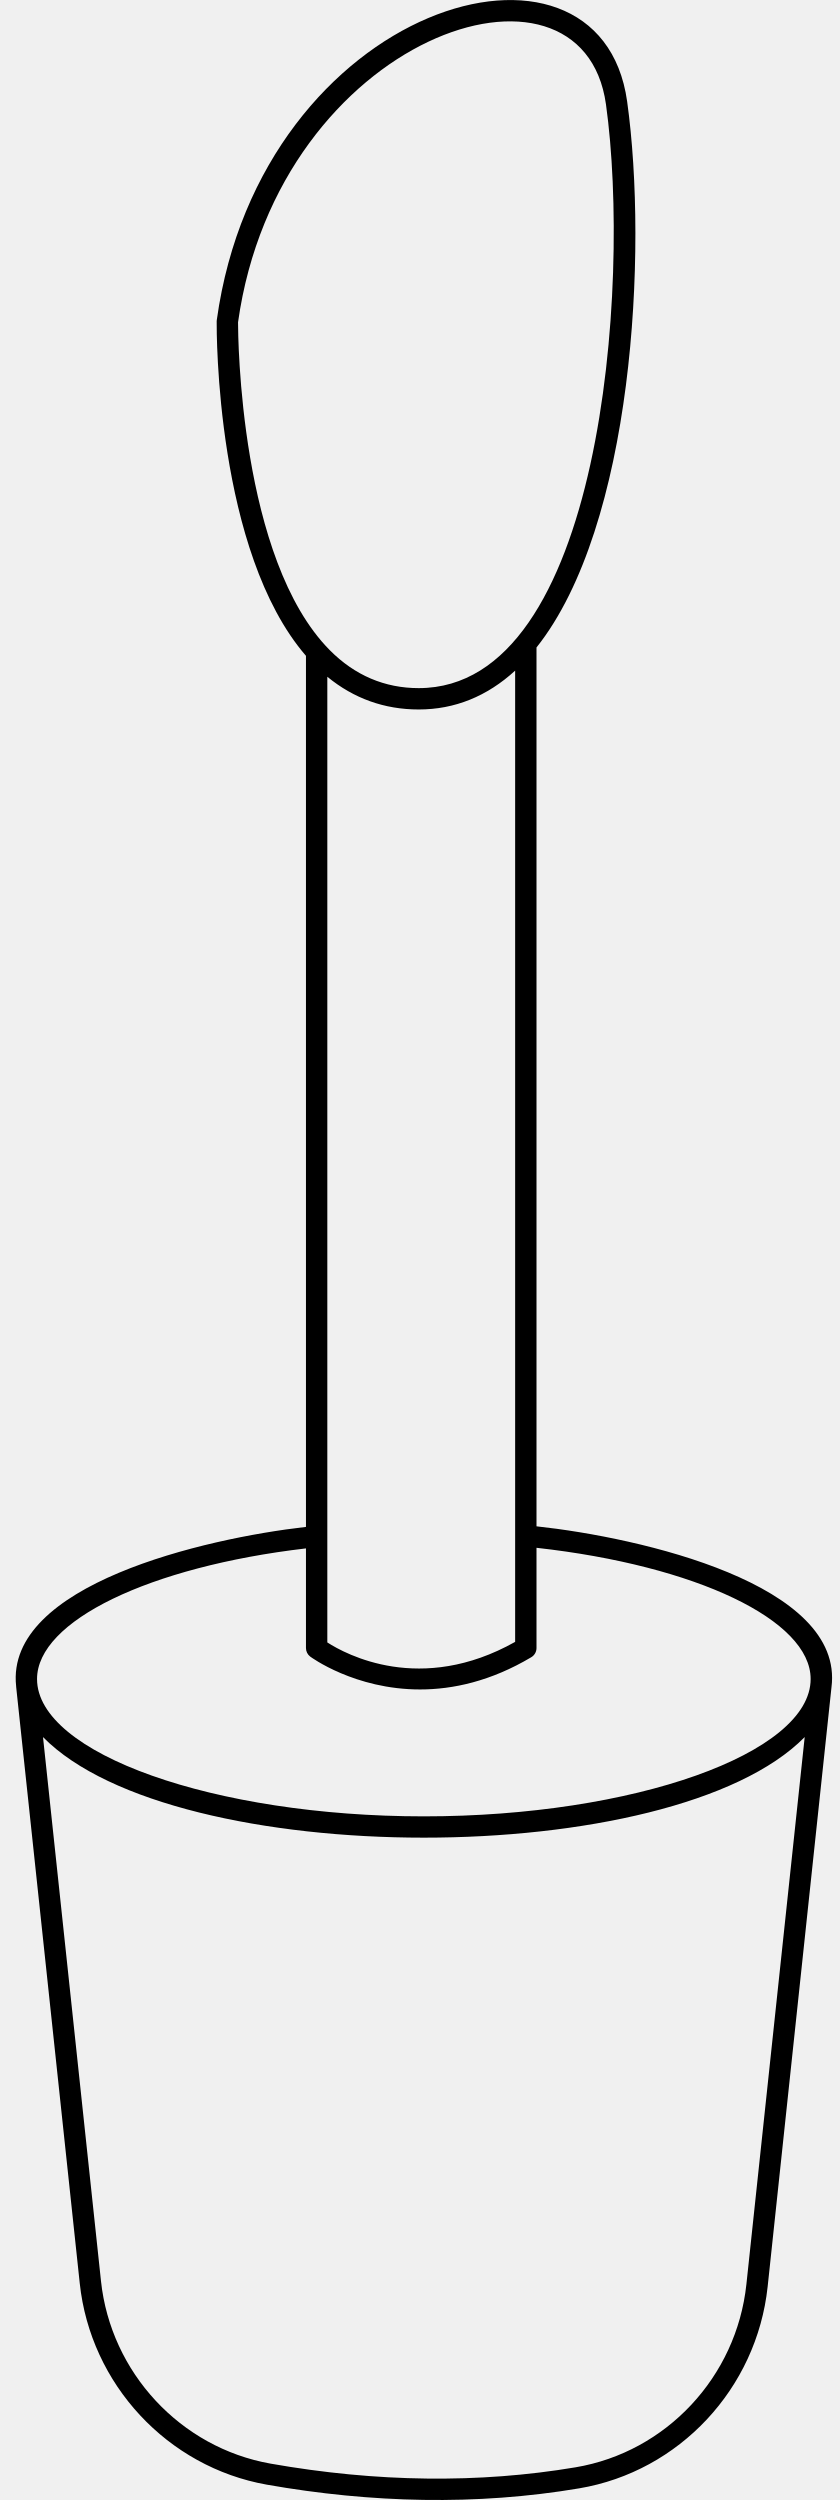
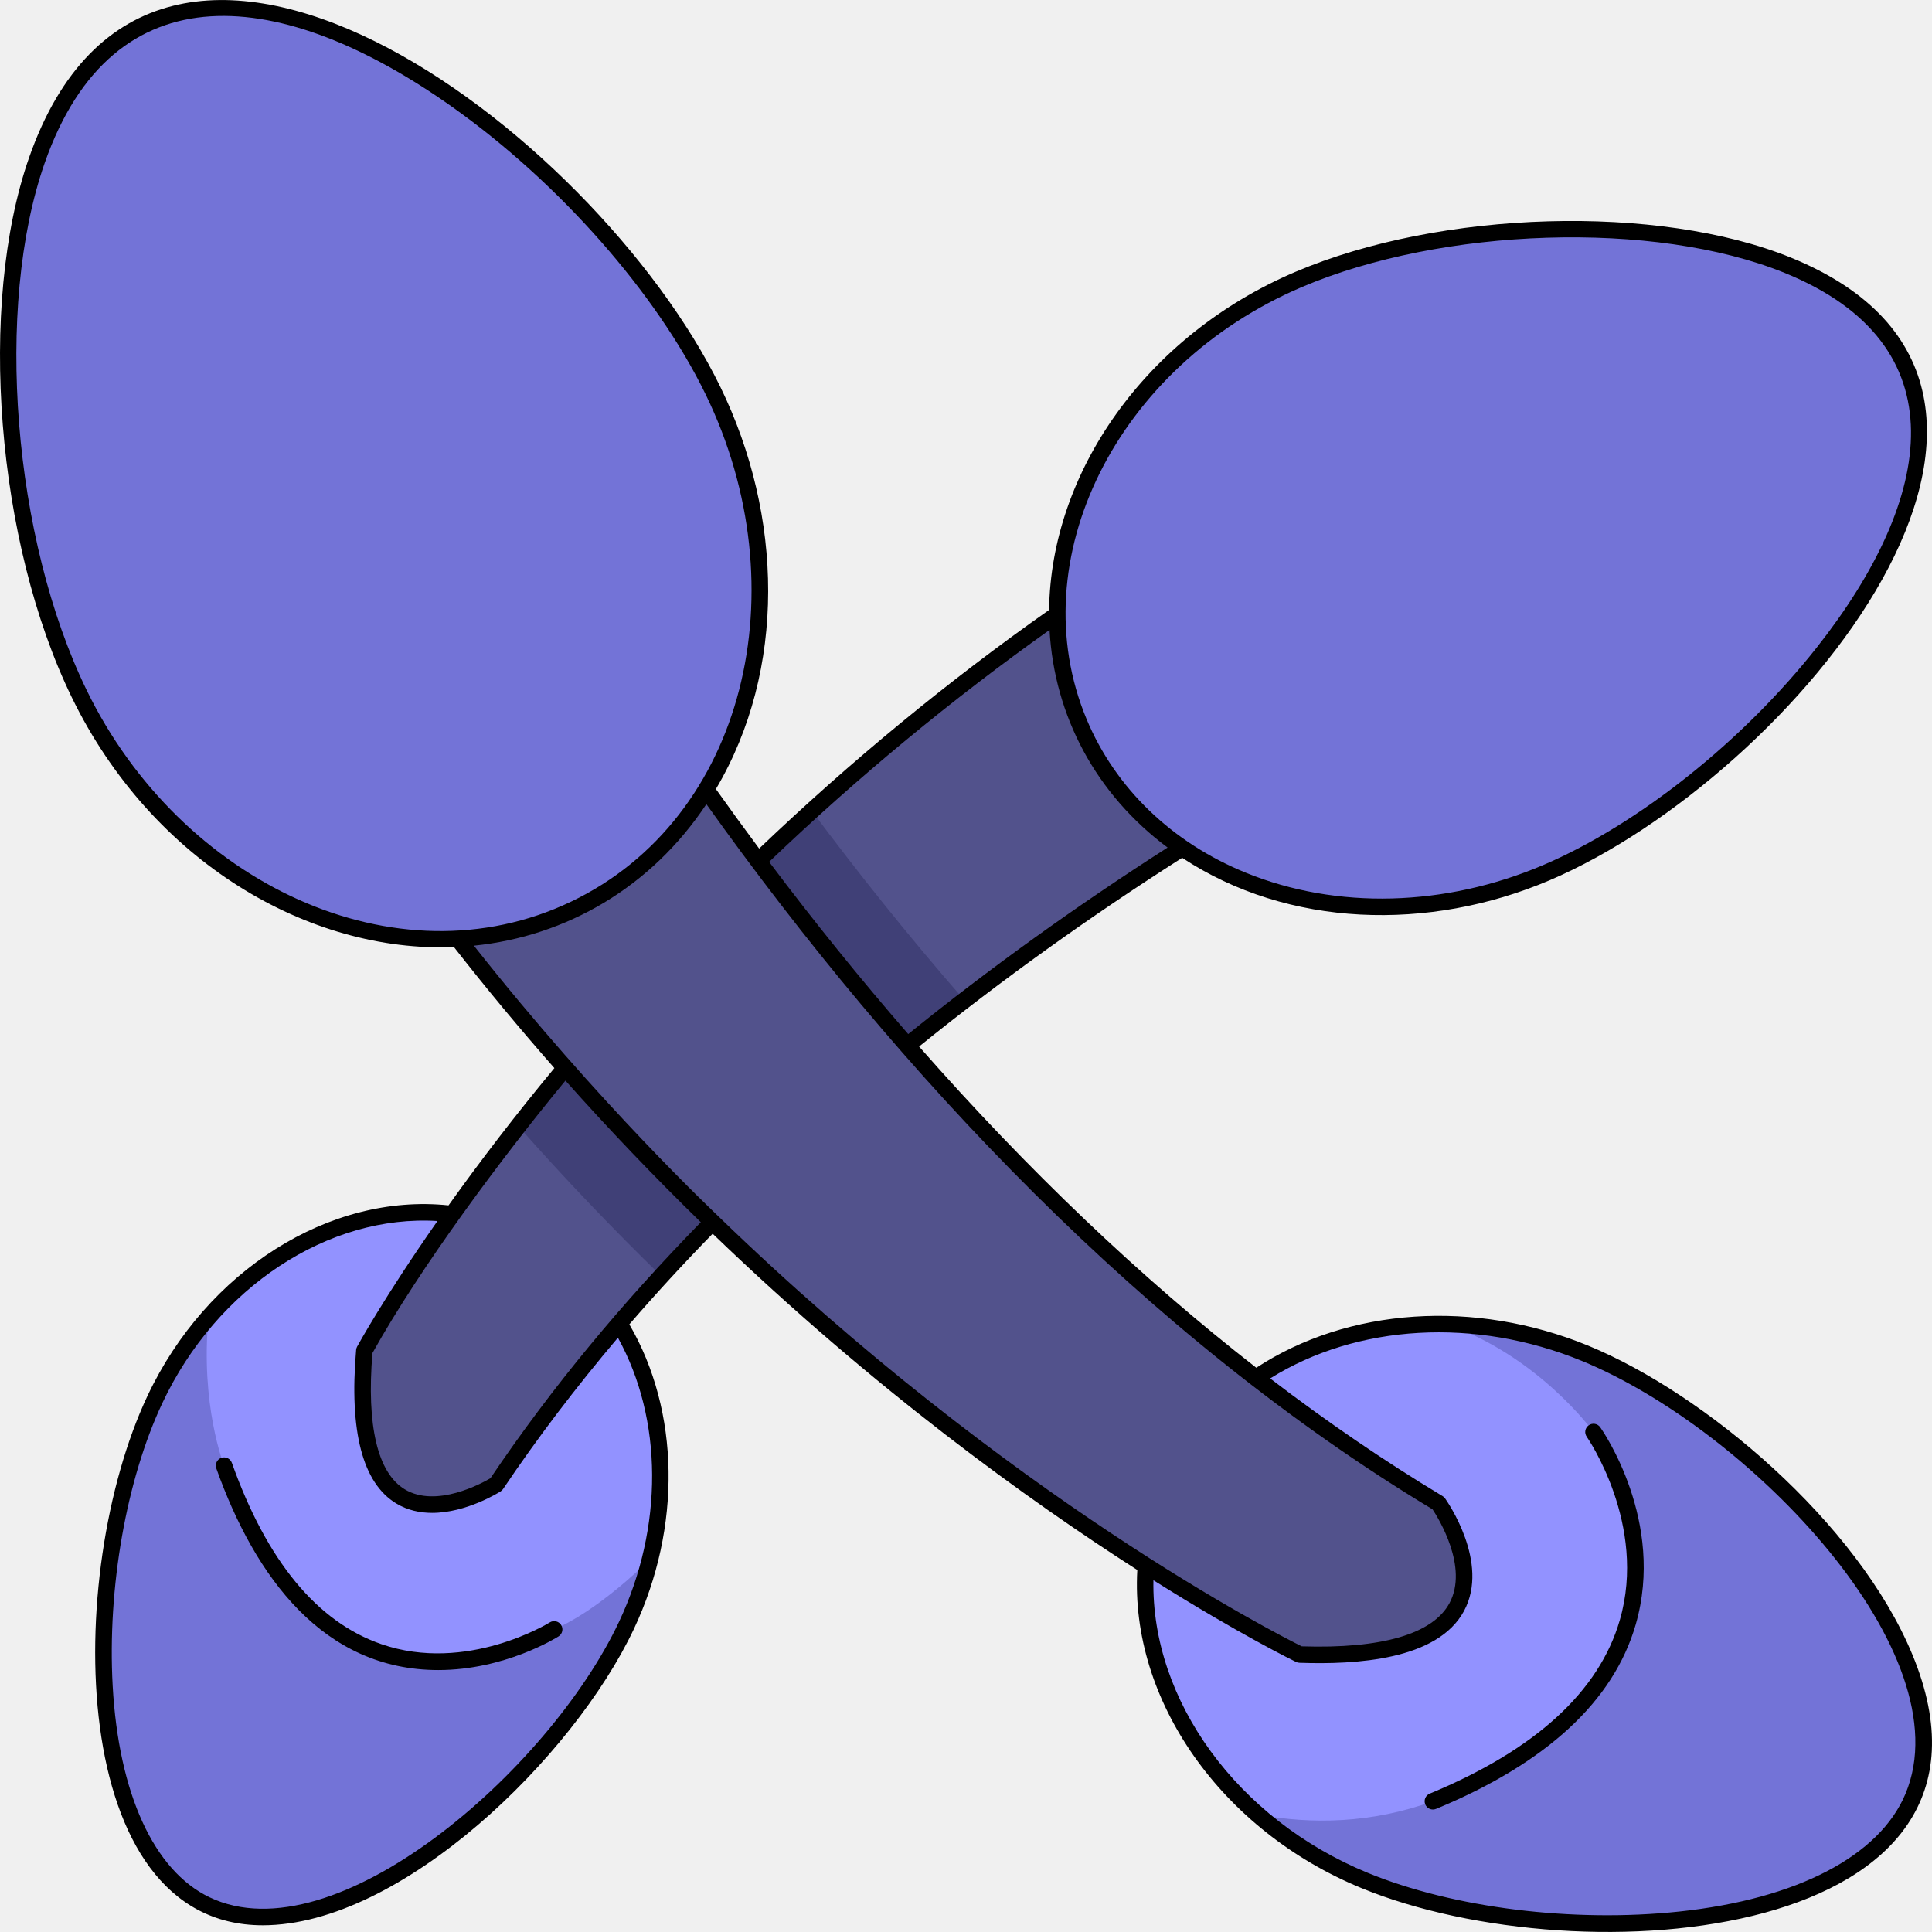
- <svg xmlns="http://www.w3.org/2000/svg" width="42" height="125" viewBox="0 0 42 125" fill="none">
-   <path d="M26.825 76.316V32.374C31.656 26.299 32.404 12.608 31.357 5.074C29.991 -4.758 13.04 0.14 10.839 16.003C10.836 16.026 10.834 16.049 10.834 16.072C10.83 16.553 10.789 27.575 15.298 32.791V76.345C10.211 76.924 0.261 79.236 0.806 84.304C0.812 84.403 0.703 83.358 3.987 114.162C4.523 119.21 8.37 123.352 13.34 124.233C18.548 125.152 23.825 125.284 28.957 124.418C33.962 123.576 37.837 119.43 38.382 114.335C41.392 86.074 41.568 84.417 41.573 84.372C42.242 79.201 32.022 76.879 26.825 76.316ZM16.366 33.838C17.687 34.923 19.22 35.474 20.936 35.474C22.734 35.474 24.351 34.82 25.757 33.532V82.094C21.034 84.75 17.286 82.715 16.366 82.121V33.838ZM30.299 5.221C31.564 14.323 30.067 34.406 20.936 34.406C19.234 34.406 17.739 33.768 16.492 32.511C11.981 27.962 11.902 16.81 11.902 16.114C13.919 1.751 29.115 -3.295 30.299 5.221ZM15.298 77.42V82.402C15.298 82.569 15.376 82.727 15.509 82.828C15.542 82.853 17.736 84.473 21.003 84.473C22.634 84.473 24.534 84.069 26.564 82.861C26.726 82.765 26.825 82.59 26.825 82.402V77.39C34.803 78.278 40.532 81.002 40.532 83.951C40.532 87.673 31.675 90.818 21.192 90.818C10.709 90.818 1.852 87.673 1.852 83.951C1.852 81.047 7.472 78.336 15.298 77.42ZM37.319 114.222C36.825 118.842 33.314 122.602 28.779 123.365C23.958 124.178 18.826 124.116 13.527 123.181C9.022 122.383 5.536 118.627 5.049 114.049L2.15 86.854C8.74 93.555 33.639 93.564 40.235 86.853L37.319 114.222Z" fill="black" />
+ <svg xmlns="http://www.w3.org/2000/svg" width="125" height="125" viewBox="0 0 125 125" fill="none">
+   <g clip-path="url(#clip0_1_646)">
+     <path d="M40.532 105.162C35.852 115.095 21.747 127.269 13.32 123.233C4.896 119.2 5.342 100.482 10.021 90.549C14.857 80.286 25.602 75.965 33.748 79.865C42.462 84.037 45.055 95.565 40.532 105.162Z" fill="#7373D7" />
+     <path d="M42.054 100.904C40.059 102.808 37.866 104.547 35.855 105.421C35.855 105.421 21.504 114.497 14.498 94.825C14.498 94.825 12.946 90.92 13.491 85.218C18.878 79.048 27.014 76.641 33.748 79.865C40.989 83.332 44.25 92.181 42.054 100.904Z" fill="#9292FF" />
+     <path d="M93.585 45.281C93.585 45.281 78.855 52.041 62.396 64.715C50.977 73.499 40.169 84.032 32.108 96.038C32.108 96.038 22.289 102.312 23.574 87.386C23.574 87.386 26.814 81.425 33.529 72.854C45.581 57.482 60.659 43.982 77.418 33.871L93.585 45.281Z" fill="#52528C" />
+     <path d="M62.396 64.715C55.858 69.745 49.047 75.712 42.778 82.557C39.717 79.577 36.614 76.345 33.529 72.854C38.173 66.93 44.477 59.763 52.519 52.458C55.412 56.342 58.71 60.495 62.396 64.715Z" fill="#404077" />
+     <path d="M100.045 56.465C87.772 61.692 74.235 57.337 69.81 46.738C65.384 36.139 71.746 23.309 84.019 18.082C96.291 12.854 118.96 13.319 123.386 23.919C127.811 34.518 112.317 51.237 100.045 56.465Z" fill="#7373D7" />
+     <path d="M123.778 116.265C119.838 125.683 99.384 126.225 88.286 121.666C76.949 117.008 71.465 105.572 75.321 96.356C79.18 87.139 91.231 82.91 102.557 87.56C113.655 92.122 127.72 106.847 123.778 116.265Z" fill="#7373D7" />
+     <path d="M92.706 116.543C88.74 117.977 84.878 118.054 81.339 117.392C74.979 111.834 72.316 103.538 75.321 96.355C78.209 89.459 85.516 85.503 93.582 85.666L93.585 85.669C99.571 87.752 103.099 92.651 103.099 92.651C103.099 92.651 113.714 107.627 92.706 116.543Z" fill="#9292FF" />
+     <path d="M34.285 32.95C34.285 32.95 56.288 75.15 93.062 97.255C93.062 97.255 100.45 107.627 84.091 107.047C84.091 107.047 49.007 90.216 22.719 51.223L34.285 32.95Z" fill="#52528C" />
+     <path d="M46.135 25.284C52.515 38.391 48.507 53.405 37.182 58.818C25.857 64.231 11.504 57.993 5.124 44.886C-1.256 31.778 -1.995 7.011 9.33 1.598C20.655 -3.815 39.755 12.176 46.135 25.284Z" fill="#7373D7" />
+     <path d="M35.569 104.97C35.516 105.003 30.197 108.29 24.662 106.372C20.511 104.934 17.261 100.989 15.002 94.646C14.903 94.368 14.597 94.223 14.319 94.322C14.041 94.421 13.896 94.726 13.995 95.004C16.507 102.058 20.932 108.052 28.361 108.052C32.631 108.052 35.96 105.987 36.139 105.873C36.389 105.716 36.463 105.387 36.306 105.137C36.148 104.887 35.818 104.813 35.569 104.97Z" fill="black" />
+     <path d="M123.735 107.061C120.187 98.484 110.284 90.159 102.76 87.066C95.411 84.047 87.224 84.603 81.283 88.494C73.811 82.678 66.51 75.725 59.465 67.71C64.746 63.44 70.467 59.336 76.487 55.501C83.342 60.025 92.447 60.281 100.254 56.957C115.943 50.274 136.75 25.16 115.876 16.669C107.299 13.18 93.214 13.585 83.809 17.591C74.076 21.736 67.981 30.616 67.877 39.462C61.335 44.066 55.029 49.259 49.117 54.903C48.16 53.616 47.222 52.325 46.318 51.052C50.89 43.328 50.666 33.371 46.615 25.05C38.482 8.341 9.98 -12.996 1.877 10.21C-1.455 19.752 -0.24 35.086 4.644 45.119C9.831 55.776 19.99 61.65 29.371 61.276C31.44 63.924 33.623 66.553 35.868 69.105C33.429 72.047 31.128 75.032 29.02 77.988C21.33 77.185 13.356 82.212 9.538 90.321C4.125 101.812 4.268 124.566 17.001 124.566C25.977 124.566 37.115 113.669 41.015 105.389C44.114 98.81 43.99 91.303 40.718 85.687C42.405 83.73 44.215 81.761 46.109 79.821C56.545 89.876 66.513 97.052 73.584 101.578C73.107 110.007 79.025 118.436 88.083 122.159C102.435 128.056 131.385 125.56 123.735 107.061ZM84.228 18.573C93.274 14.72 107.015 14.218 115.473 17.658C126.843 22.283 125.19 32.194 117.558 41.876C112.764 47.957 105.973 53.359 99.835 55.974C93.489 58.676 86.482 58.858 80.612 56.469C75.827 54.523 72.165 50.994 70.303 46.532C65.997 36.22 72.244 23.677 84.228 18.573ZM67.905 40.756C68.211 46.316 70.912 51.39 75.544 54.837C69.614 58.633 63.974 62.688 58.762 66.904C55.68 63.358 52.656 59.615 49.762 55.763C55.484 50.291 61.582 45.25 67.905 40.756ZM5.605 44.652C0.83 34.842 -0.364 19.869 2.885 10.562C7.32 -2.137 18.275 -0.877 29.278 6.931C36.186 11.834 42.461 18.956 45.655 25.517C51.78 38.101 48.215 52.952 36.952 58.336C25.623 63.751 11.68 57.132 5.605 44.652ZM40.049 104.934C35.515 114.557 21.654 126.632 13.551 122.752C9.959 121.032 7.677 116.046 7.29 109.074C6.939 102.742 8.171 95.731 10.505 90.776C14.031 83.287 21.248 78.562 28.304 79C24.851 83.932 23.122 87.099 23.104 87.132C23.069 87.196 23.048 87.268 23.042 87.341C22.587 92.615 23.46 95.957 25.636 97.272C26.37 97.717 27.172 97.882 27.958 97.882C30.179 97.882 32.277 96.563 32.395 96.488C32.457 96.448 32.51 96.396 32.551 96.335C34.757 93.052 37.256 89.764 39.979 86.55C42.896 91.828 42.94 98.796 40.049 104.934ZM31.73 95.642C31.178 95.967 28.22 97.59 26.186 96.357C24.429 95.292 23.707 92.245 24.097 87.545C27.199 81.978 32.481 74.877 36.584 69.915C39.37 73.044 42.312 76.122 45.342 79.077C40.281 84.263 35.683 89.773 31.73 95.642ZM46.47 78.686C46.456 78.658 38.796 71.504 30.662 61.186C36.649 60.579 42.126 57.414 45.703 52.03C58.174 69.516 74.135 86.476 92.686 97.653C93.06 98.219 95.033 101.4 93.78 103.724C92.704 105.72 89.4 106.685 84.222 106.517C82.753 105.79 65.339 96.974 46.47 78.686ZM123.285 116.059C121.598 120.091 116.267 122.867 108.66 123.676C101.76 124.408 94.032 123.449 88.489 121.172C80.064 117.709 74.482 110.018 74.626 102.24C80.24 105.771 83.779 107.491 83.859 107.529C83.925 107.561 83.997 107.579 84.071 107.581C87.708 107.71 93.007 107.415 94.722 104.228C96.407 101.095 93.616 97.114 93.496 96.946C93.454 96.886 93.399 96.836 93.336 96.798C89.584 94.542 85.862 92.001 82.18 89.185C87.803 85.667 95.455 85.221 102.353 88.054C113.244 92.53 127.076 107.002 123.285 116.059Z" fill="black" />
+     <path d="M102.79 92.215C102.55 92.385 102.492 92.718 102.662 92.959C102.701 93.015 106.594 98.636 104.802 104.817C103.46 109.447 99.322 113.226 92.503 116.048C92.23 116.161 92.101 116.474 92.214 116.746C92.326 117.016 92.636 117.149 92.912 117.035C100.046 114.083 104.392 110.072 105.828 105.115C107.762 98.445 103.709 92.589 103.535 92.344C103.365 92.103 103.032 92.045 102.79 92.215Z" fill="black" />
+   </g>
+   <defs>
+     <clipPath id="clip0_1_646">
+       <rect width="125" height="125" fill="white" />
+     </clipPath>
+   </defs>
</svg>
